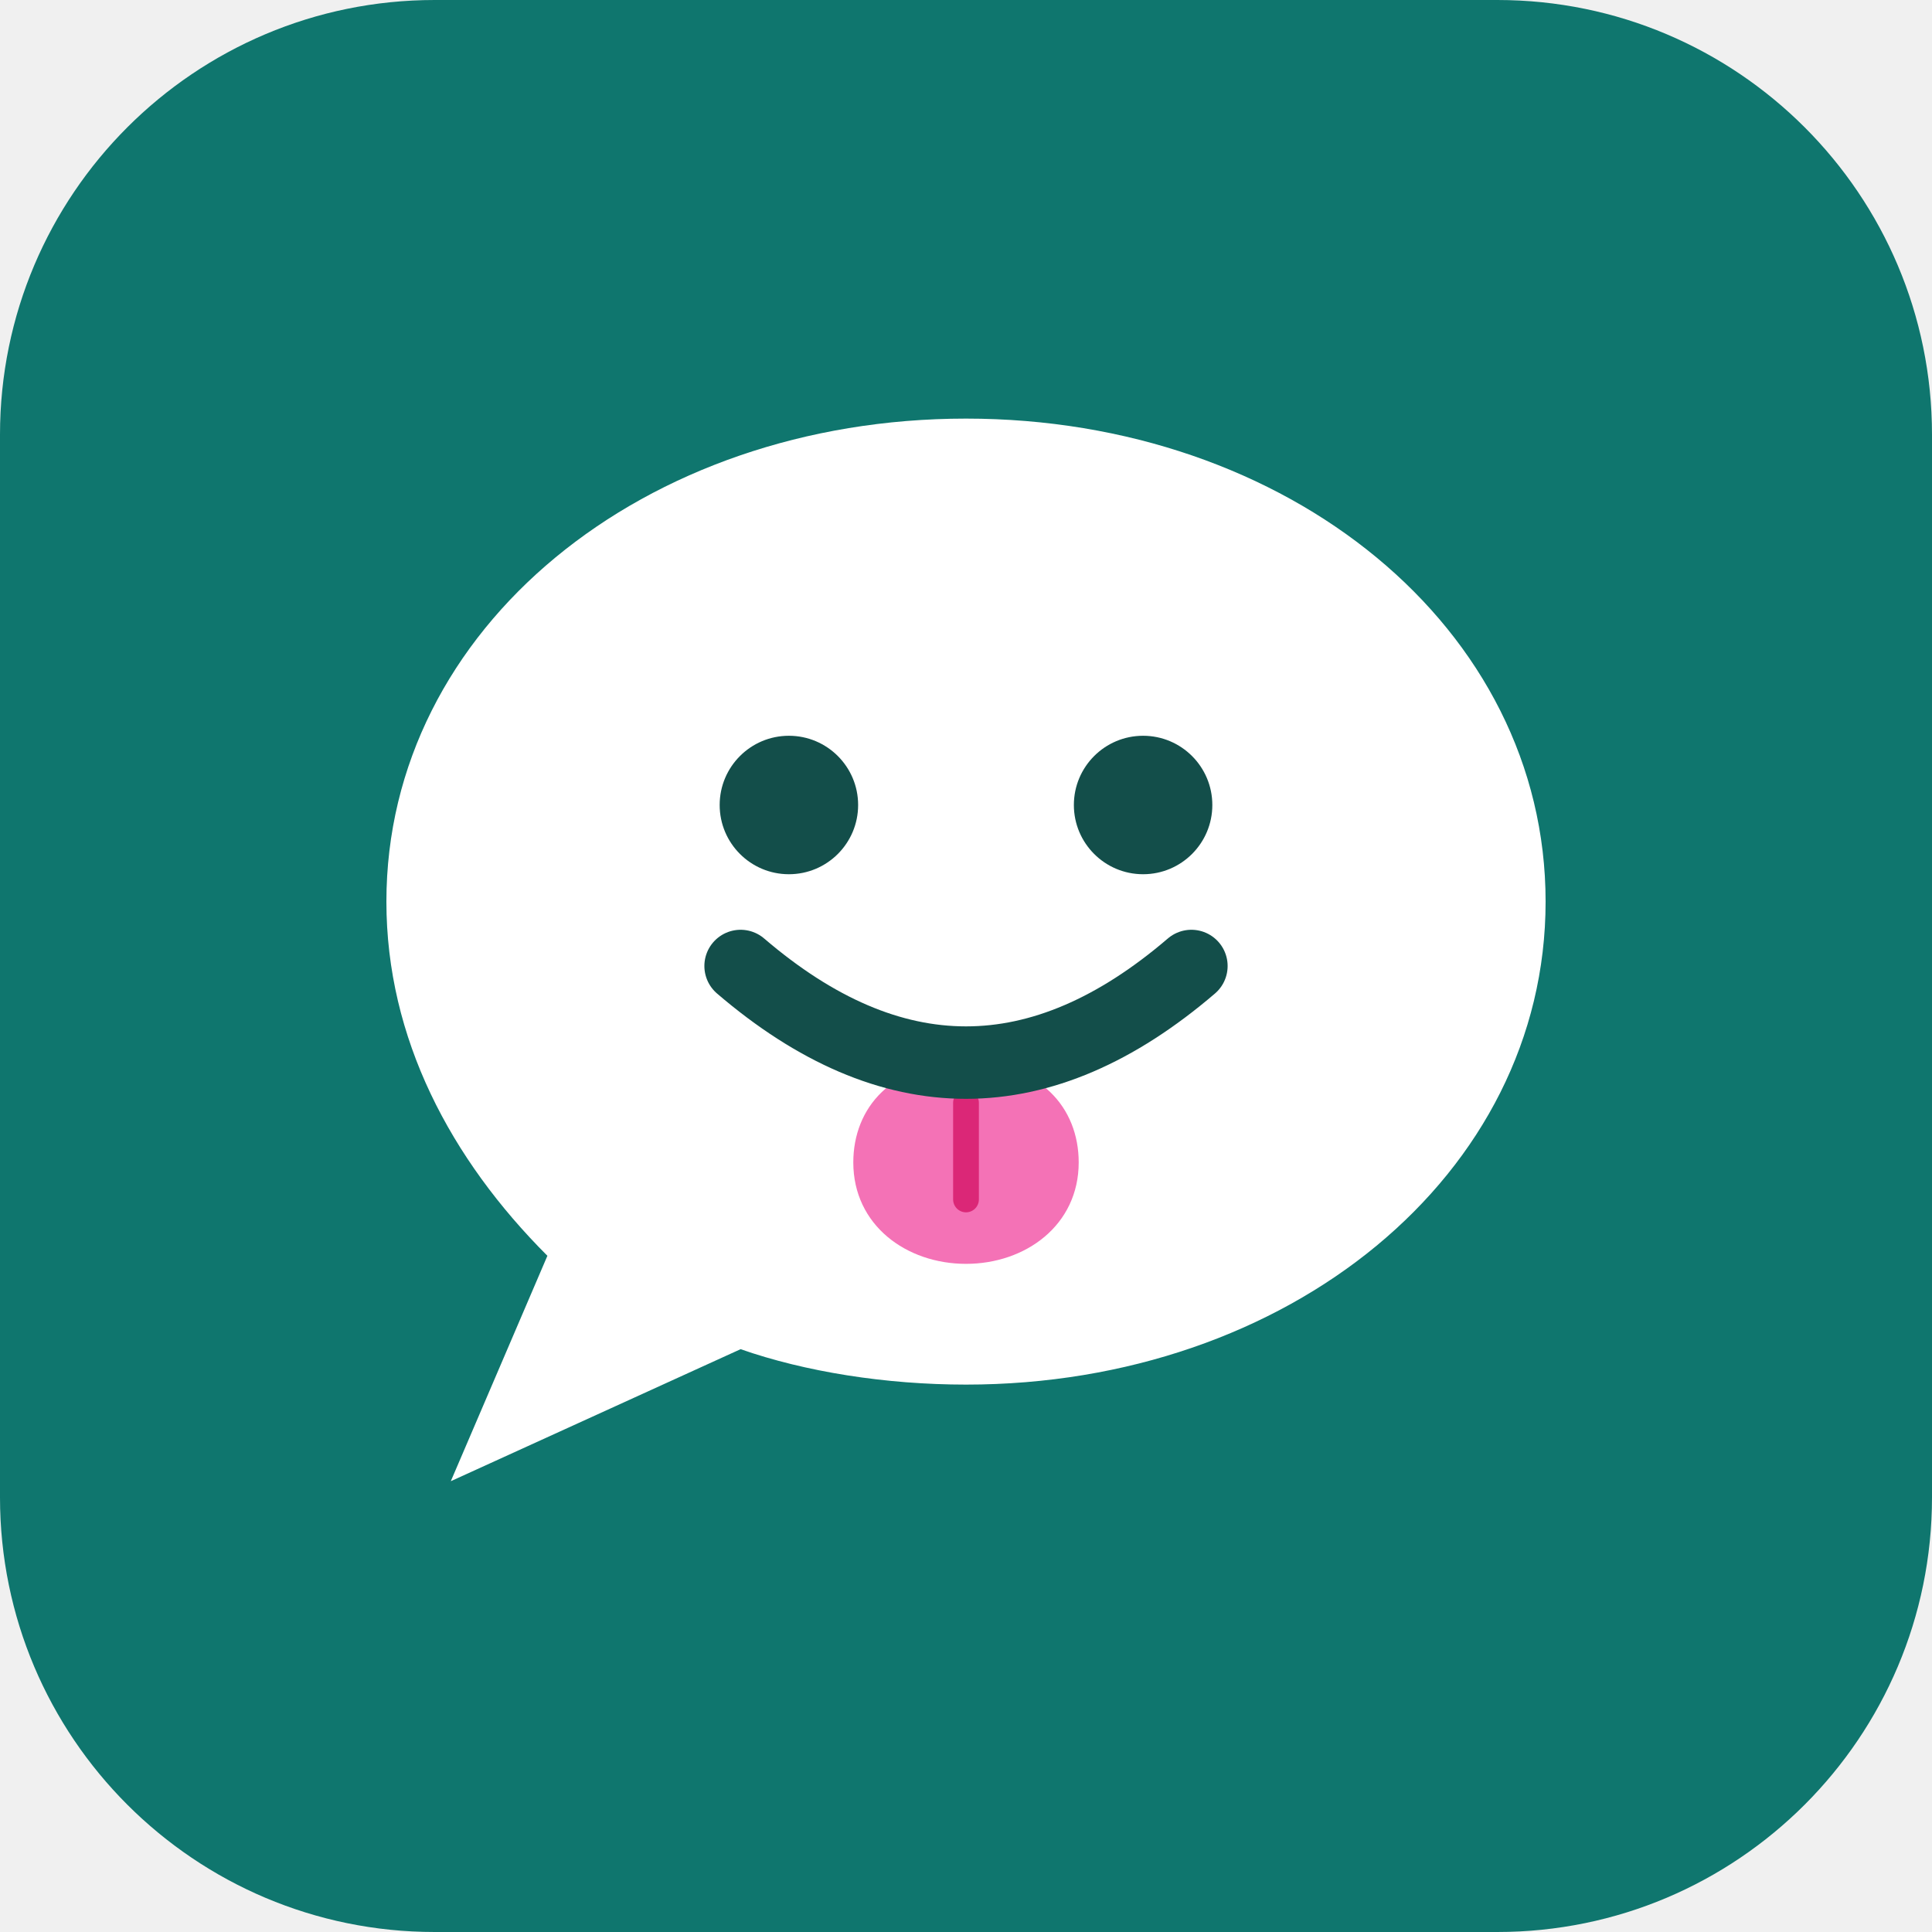
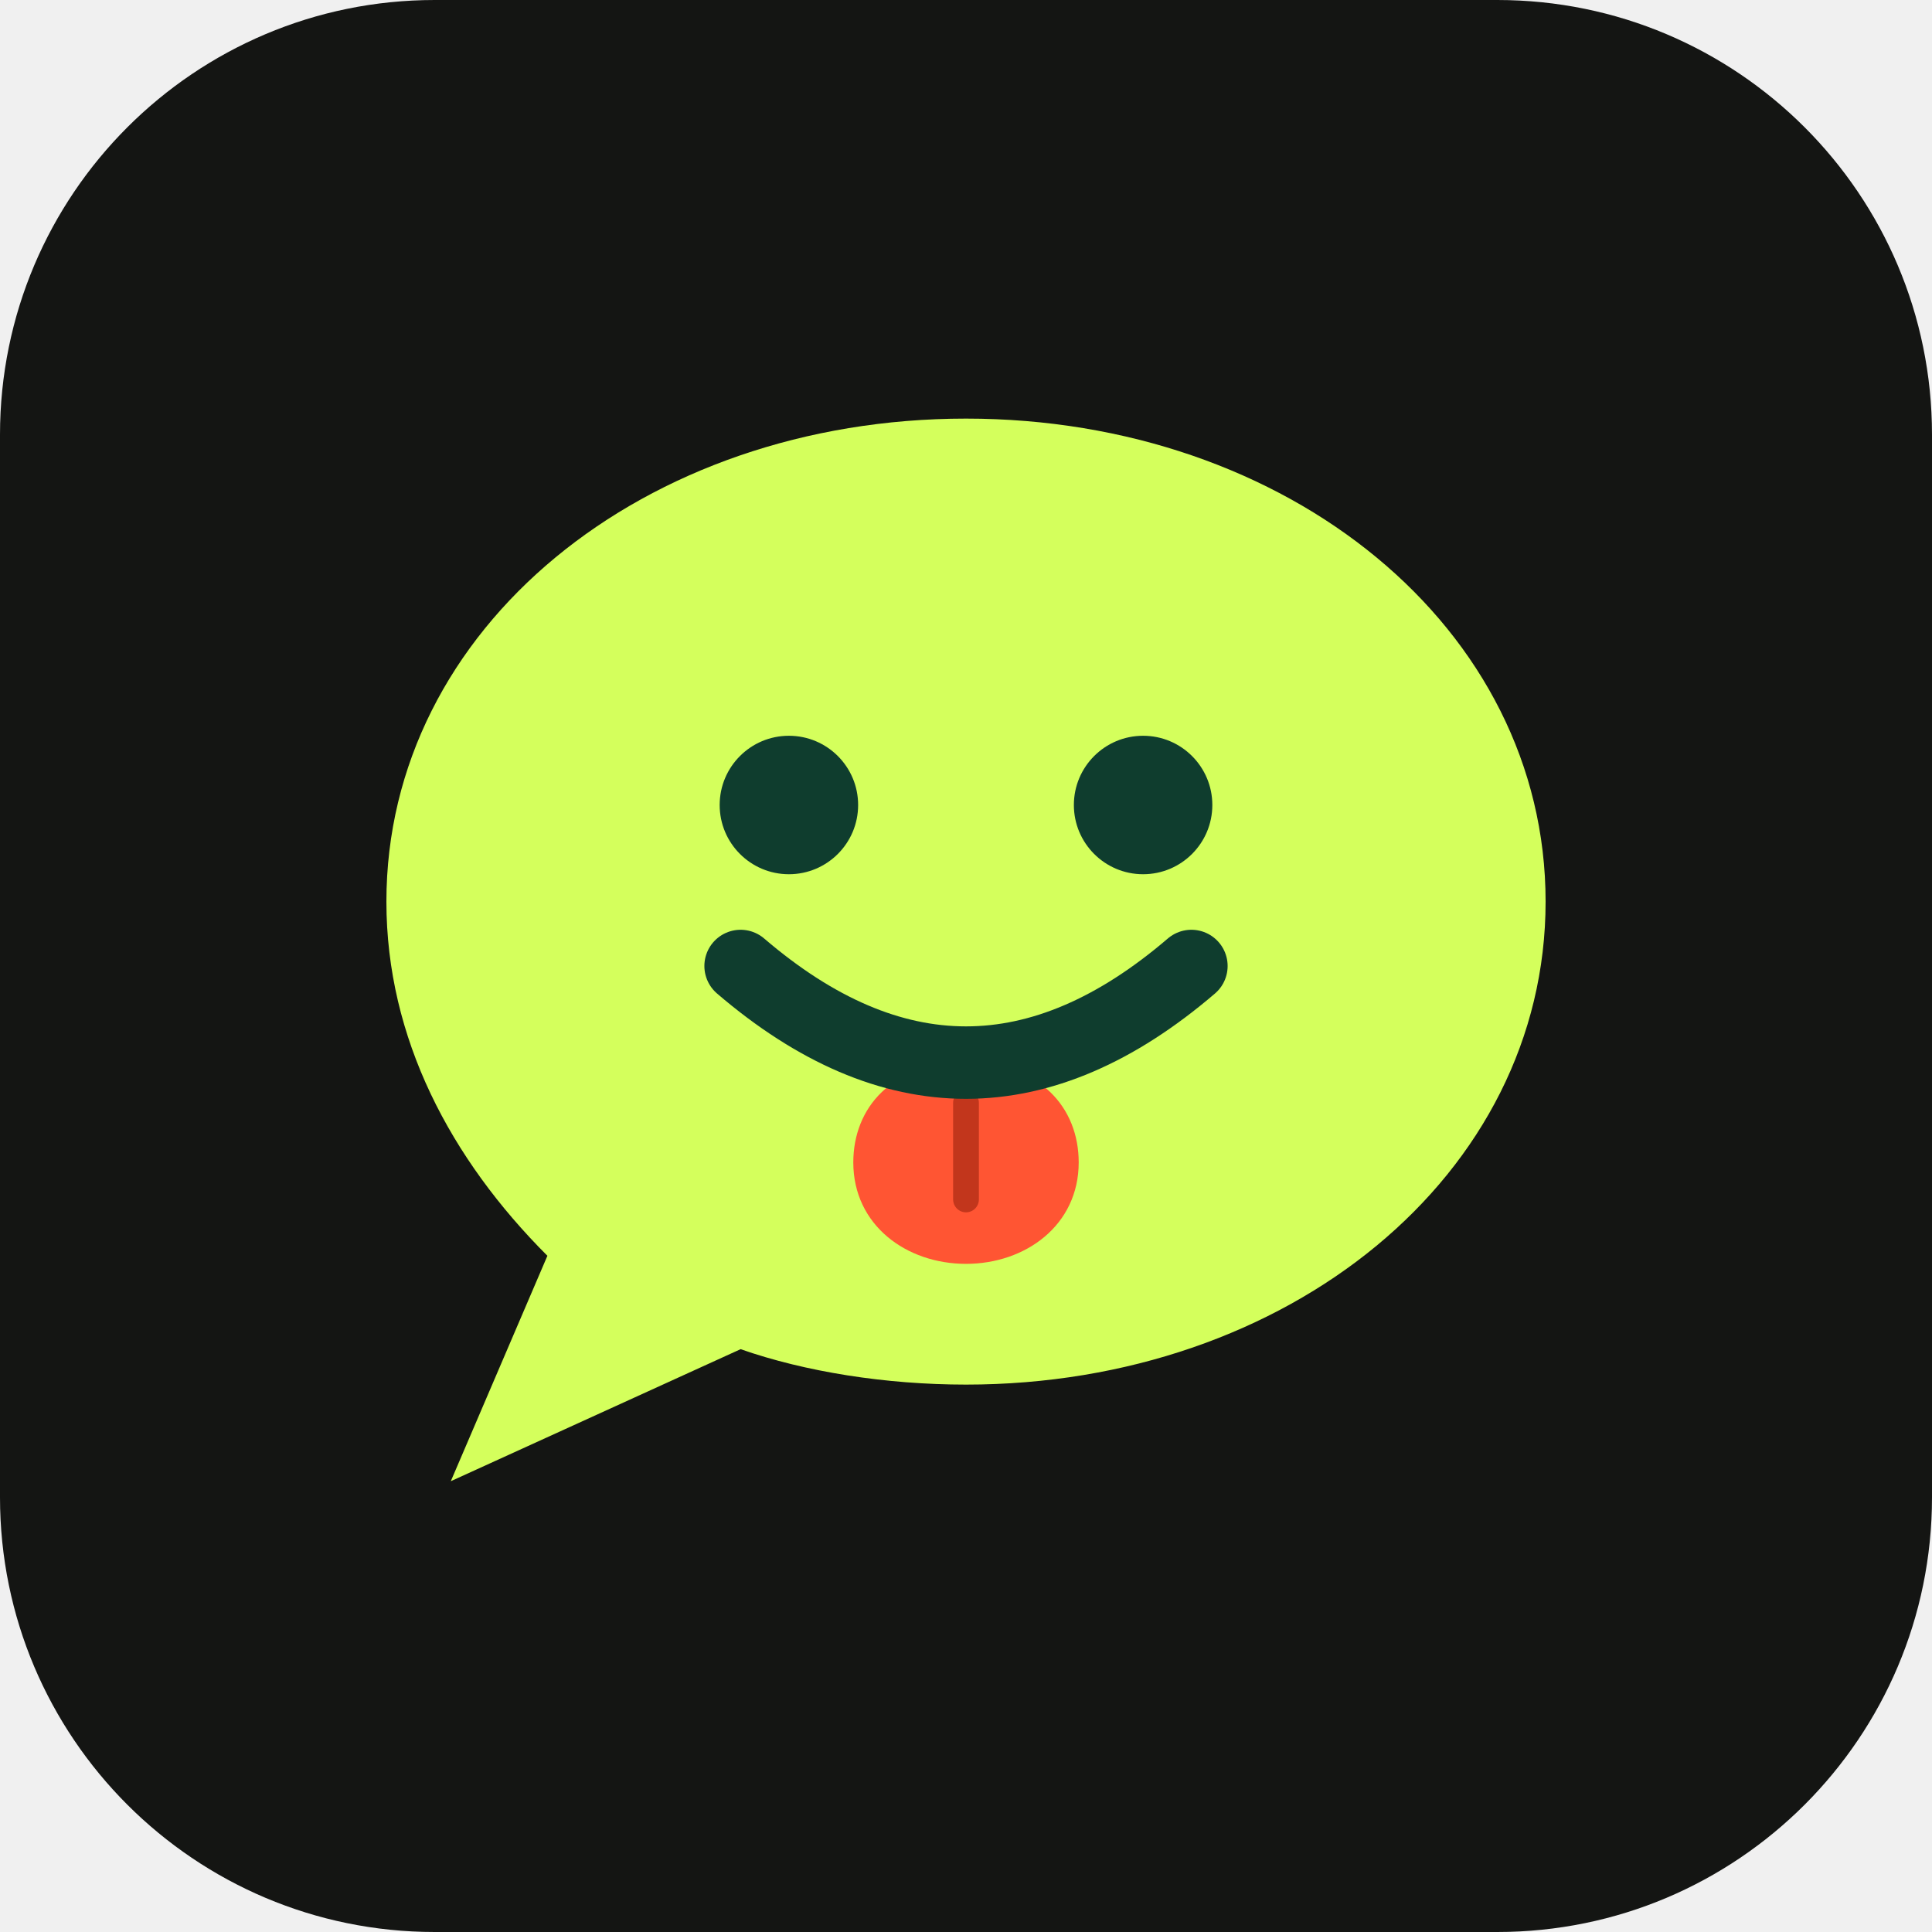
<svg xmlns="http://www.w3.org/2000/svg" viewBox="0 0 120 120">
-   <rect width="120" height="120" rx="27" fill="#0F766E" />
+   <rect width="120" height="120" rx="27" fill="#141513" />
  <g transform="translate(60 60) scale(1) translate(-60 -60)">
-     <path d="M60 26 c20 0 36 13 36 30 s-16 30 -36 30 c-5 0 -10 -0.8 -14 -2.2 L28 92 l6 -14 C28 72 24 64.5 24 56 c0 -17 16 -30 36 -30z" fill="#FFFFFF" />
-     <circle cx="49" cy="50" r="4.3" fill="#134E4A" />
-     <circle cx="71" cy="50" r="4.3" fill="#134E4A" />
-     <path d="M60 66 c-4.6 0 -7 2.8 -7 6.2 c0 3.9 3.3 6.3 7 6.3 s7 -2.4 7 -6.3 c0 -3.4 -2.4 -6.2 -7 -6.2z" fill="#F472B6" />
-     <path d="M60 68.5 v6" stroke="#DB2777" stroke-width="1.6" stroke-linecap="round" />
-     <path d="M46 60 Q60 72 74 60" fill="none" stroke="#134E4A" stroke-width="4.5" stroke-linecap="round" />
+     <path d="M60 26 c20 0 36 13 36 30 s-16 30 -36 30 c-5 0 -10 -0.8 -14 -2.2 L28 92 l6 -14 C28 72 24 64.5 24 56 c0 -17 16 -30 36 -30z" fill="#D4FF5C" />
+     <circle cx="49" cy="50" r="4.3" fill="#0F3D2E" />
+     <circle cx="71" cy="50" r="4.3" fill="#0F3D2E" />
+     <path d="M60 66 c-4.6 0 -7 2.8 -7 6.2 c0 3.9 3.3 6.3 7 6.3 s7 -2.4 7 -6.3 c0 -3.4 -2.4 -6.2 -7 -6.2z" fill="#FF5533" />
+     <path d="M60 68.5 v6" stroke="#C2361C" stroke-width="1.6" stroke-linecap="round" />
+     <path d="M46 60 Q60 72 74 60" fill="none" stroke="#0F3D2E" stroke-width="4.5" stroke-linecap="round" />
  </g>
</svg>
